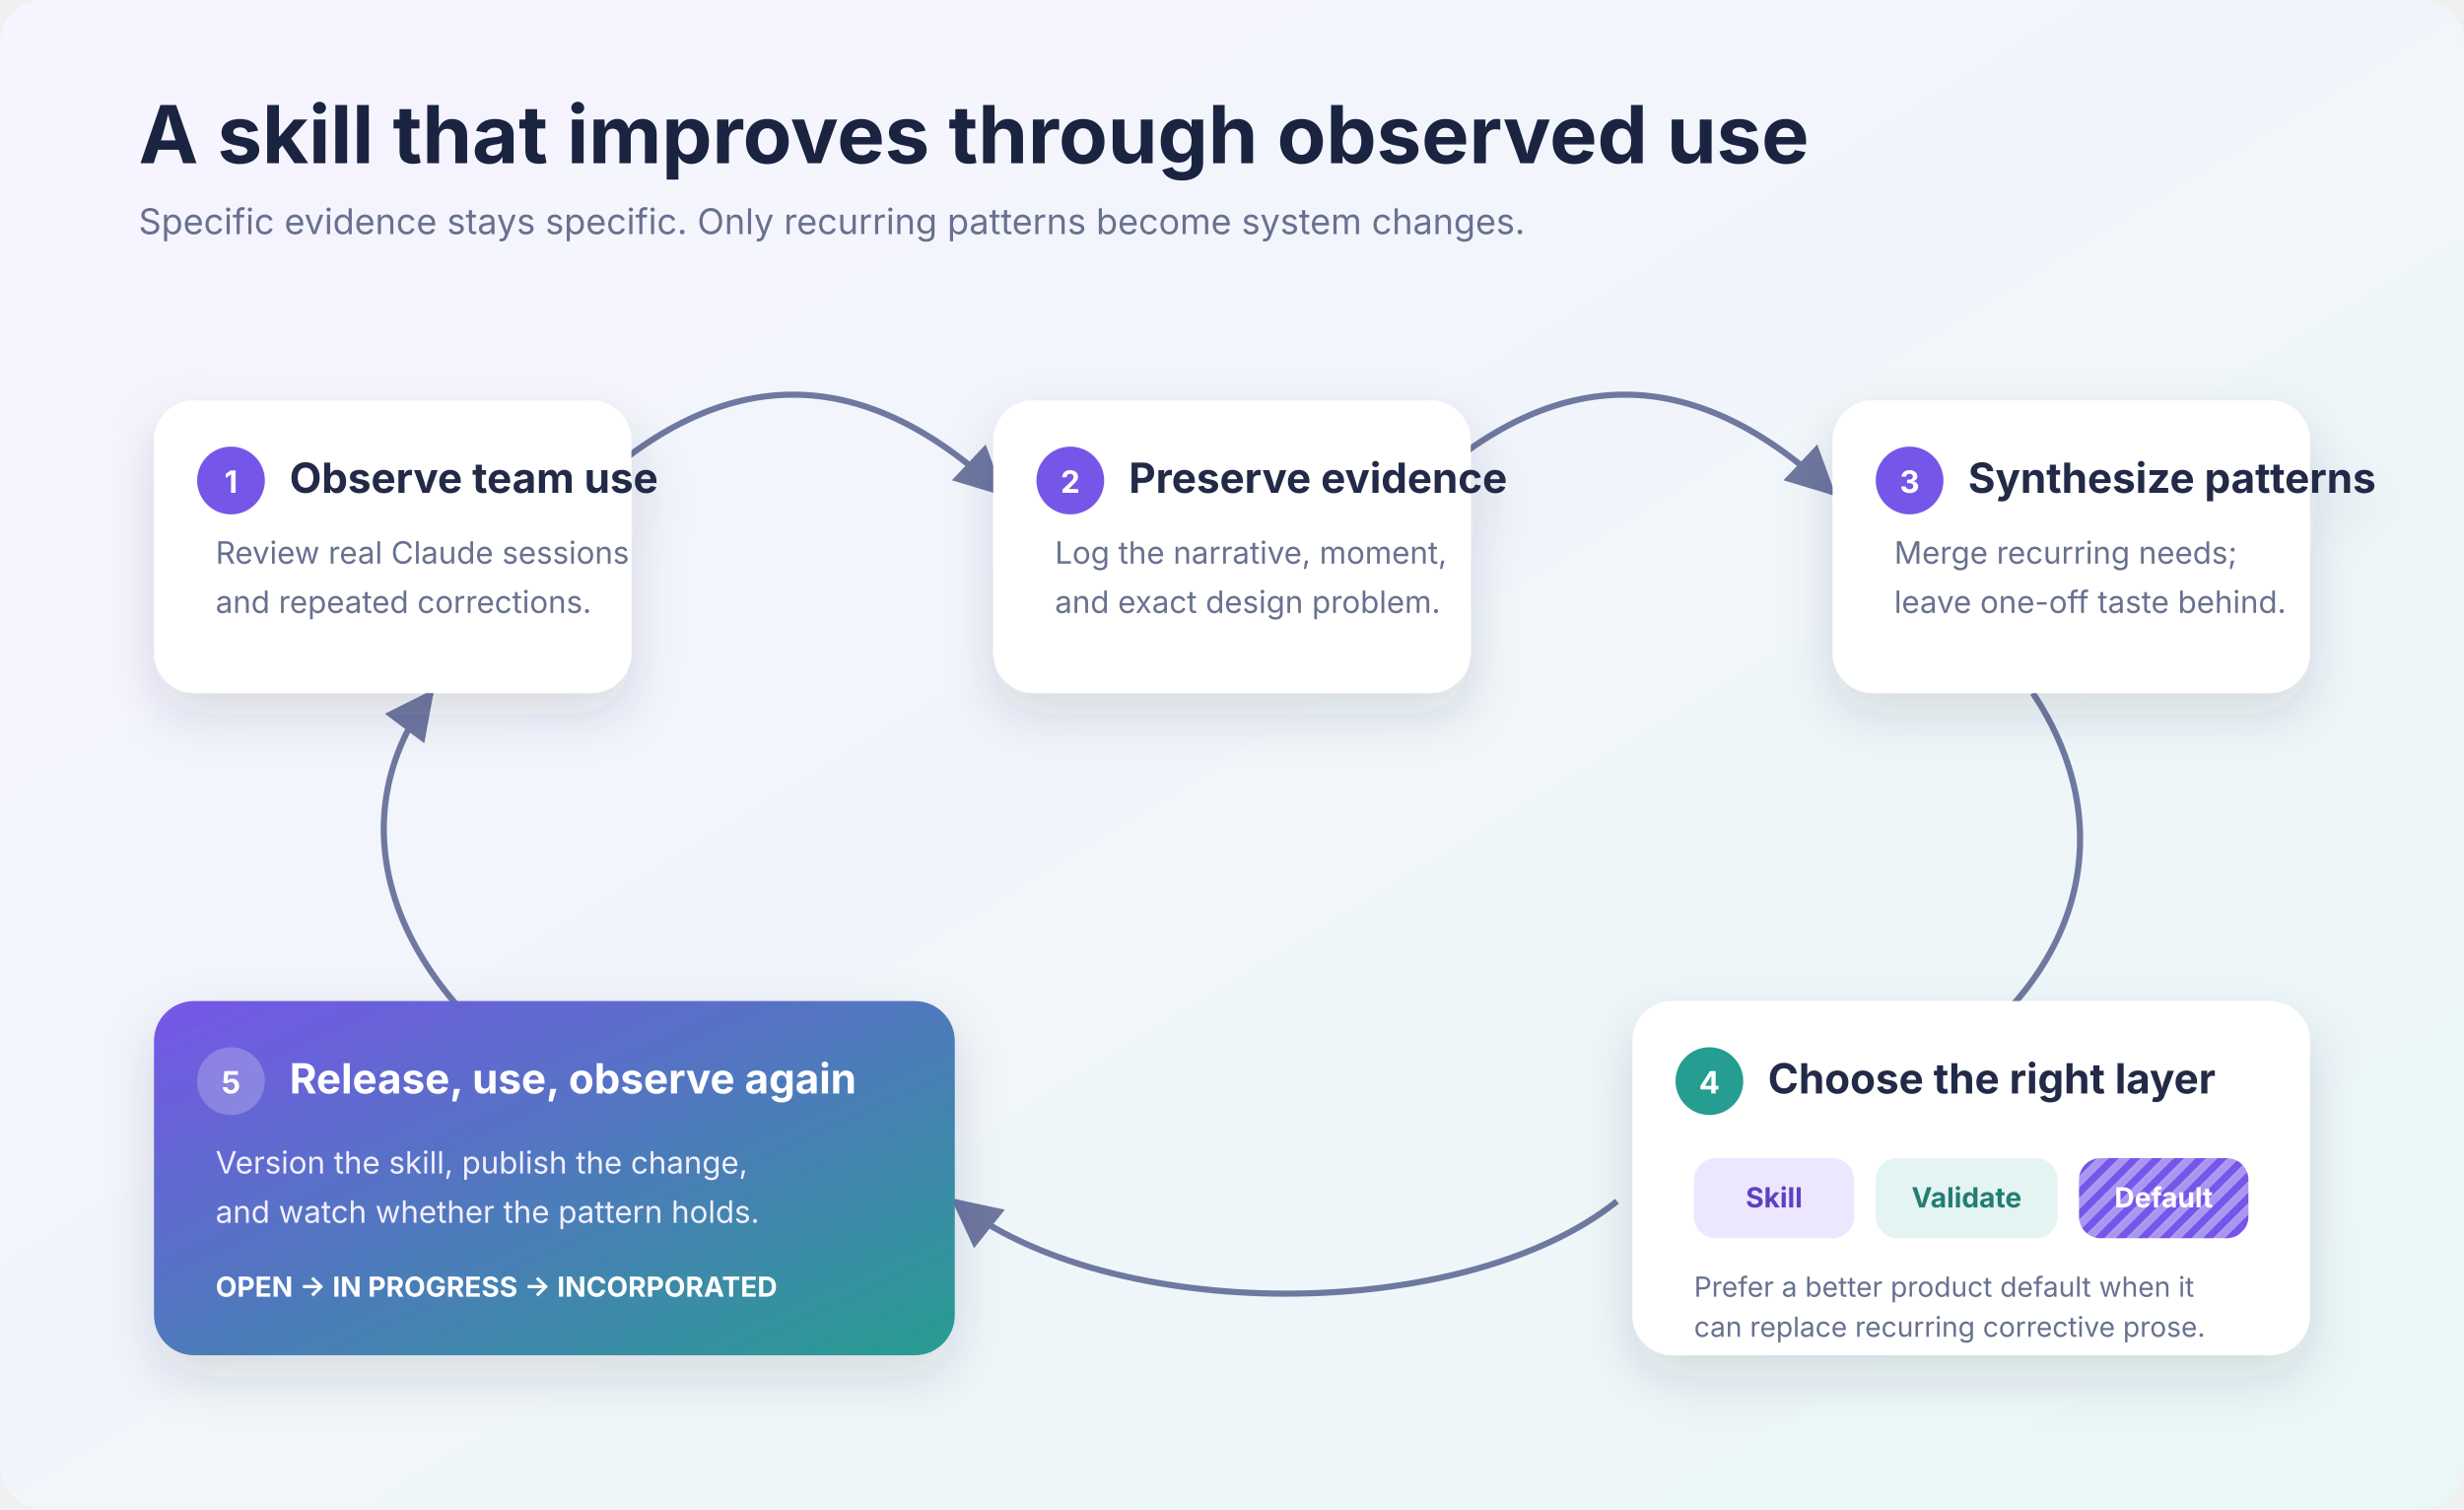
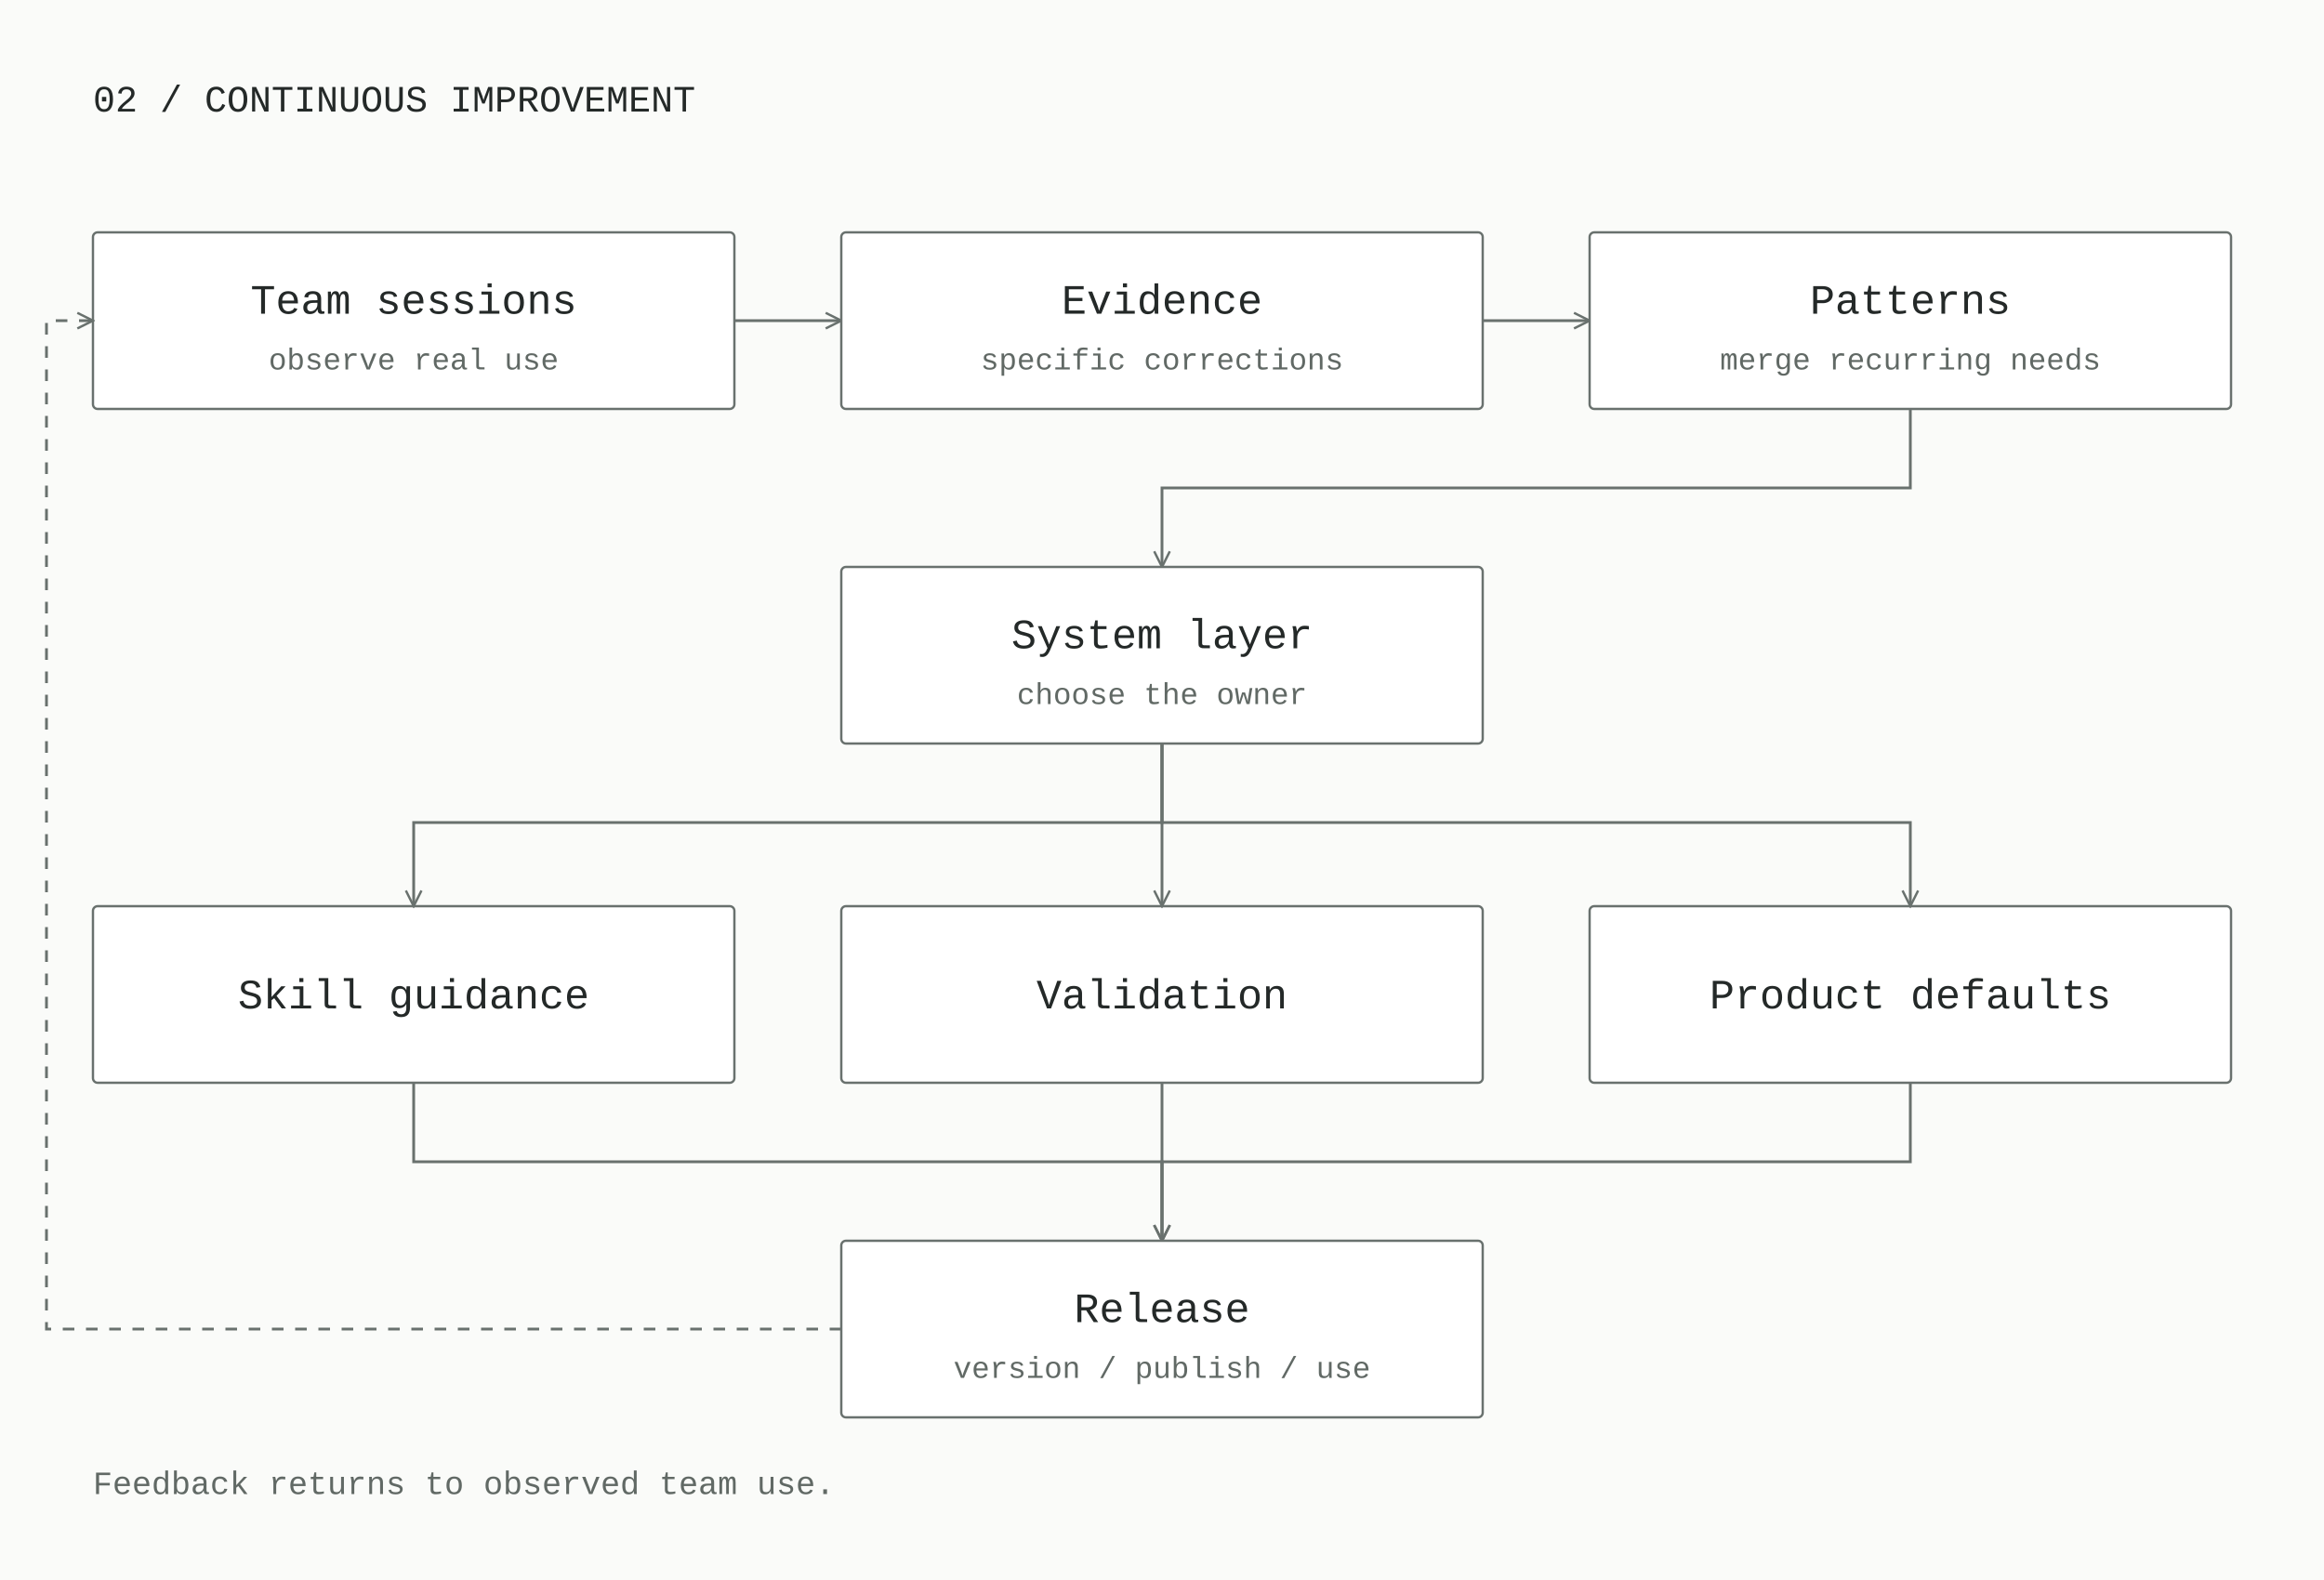
- <svg xmlns="http://www.w3.org/2000/svg" width="1600" height="980" viewBox="0 0 1600 980" role="img" aria-labelledby="title desc">
+ <svg xmlns="http://www.w3.org/2000/svg" width="1000" height="680" viewBox="0 0 1000 680" role="img" aria-labelledby="title desc">
  <defs>
-     <linearGradient id="bg" x1="0" y1="0" x2="1" y2="1">
-       <stop stop-color="#F7F4FF" />
-       <stop offset="1" stop-color="#EAF7F6" />
-     </linearGradient>
-     <linearGradient id="accent" x1="0" y1="0" x2="1" y2="1">
-       <stop stop-color="#7656E8" />
-       <stop offset="1" stop-color="#279D91" />
-     </linearGradient>
-     <filter id="shadow" x="-20%" y="-20%" width="140%" height="160%">
-       <feDropShadow dx="0" dy="14" stdDeviation="16" flood-color="#25304A" flood-opacity="0.14" />
-     </filter>
-     <marker id="arrow" viewBox="0 0 10 10" refX="9" refY="5" markerWidth="8" markerHeight="8" orient="auto-start-reverse">
-       <path d="M 0 0 L 10 5 L 0 10 z" fill="#6E78A0" />
+     <marker id="arrow" viewBox="0 0 10 10" refX="9" refY="5" markerWidth="7" markerHeight="7" orient="auto-start-reverse">
+       <path d="M 1 1 L 9 5 L 1 9" fill="none" stroke="#69716e" stroke-width="1.2" />
    </marker>
-     <pattern id="stripe" width="10" height="10" patternUnits="userSpaceOnUse" patternTransform="rotate(45)">
-       <rect width="5" height="10" fill="#7656E8" />
-       <rect x="5" width="5" height="10" fill="#A996F0" />
+     <pattern id="stripe" width="7" height="7" patternUnits="userSpaceOnUse" patternTransform="rotate(45)">
+       <rect width="7" height="7" fill="#e0e5e2" />
+       <path d="M 0 0 V 7" stroke="#303a35" stroke-width="3" />
    </pattern>
  </defs>
-   <rect width="1600" height="980" rx="28" fill="url(#bg)" />
-   <text x="90" y="106" fill="#1A2340" font-family="Inter, Arial, sans-serif" font-size="52" font-weight="750">A skill that improves through observed use</text>
-   <text x="90" y="152" fill="#68718F" font-family="Inter, Arial, sans-serif" font-size="23">Specific evidence stays specific. Only recurring patterns become system changes.</text>
-   <g fill="none" stroke="#6E78A0" stroke-width="4" marker-end="url(#arrow)">
-     <path d="M 380 320 C 470 235, 560 235, 650 320" />
-     <path d="M 920 320 C 1010 235, 1100 235, 1190 320" />
-     <path d="M 1320 450 C 1380 540, 1350 640, 1248 700" />
-     <path d="M 1050 780 C 950 860, 720 860, 620 780" />
-     <path d="M 350 700 C 250 630, 220 530, 280 450" />
-   </g>
-   <g font-family="Inter, Arial, sans-serif" filter="url(#shadow)">
-     <rect x="100" y="260" width="310" height="190" rx="26" fill="#FFFFFF" />
-     <circle cx="150" cy="312" r="22" fill="#7656E8" />
-     <text x="150" y="320" text-anchor="middle" fill="#FFFFFF" font-size="20" font-weight="700">1</text>
-     <text x="188" y="320" fill="#202946" font-size="27" font-weight="700">Observe team use</text>
-     <text x="140" y="366" fill="#68718F" font-size="20">Review real Claude sessions</text>
-     <text x="140" y="398" fill="#68718F" font-size="20">and repeated corrections.</text>
-     <rect x="645" y="260" width="310" height="190" rx="26" fill="#FFFFFF" />
-     <circle cx="695" cy="312" r="22" fill="#7656E8" />
-     <text x="695" y="320" text-anchor="middle" fill="#FFFFFF" font-size="20" font-weight="700">2</text>
-     <text x="733" y="320" fill="#202946" font-size="27" font-weight="700">Preserve evidence</text>
-     <text x="685" y="366" fill="#68718F" font-size="20">Log the narrative, moment,</text>
-     <text x="685" y="398" fill="#68718F" font-size="20">and exact design problem.</text>
-     <rect x="1190" y="260" width="310" height="190" rx="26" fill="#FFFFFF" />
-     <circle cx="1240" cy="312" r="22" fill="#7656E8" />
-     <text x="1240" y="320" text-anchor="middle" fill="#FFFFFF" font-size="20" font-weight="700">3</text>
-     <text x="1278" y="320" fill="#202946" font-size="27" font-weight="700">Synthesize patterns</text>
-     <text x="1230" y="366" fill="#68718F" font-size="20">Merge recurring needs;</text>
-     <text x="1230" y="398" fill="#68718F" font-size="20">leave one-off taste behind.</text>
-     <rect x="1060" y="650" width="440" height="230" rx="26" fill="#FFFFFF" />
-     <circle cx="1110" cy="702" r="22" fill="#279D91" />
-     <text x="1110" y="710" text-anchor="middle" fill="#FFFFFF" font-size="20" font-weight="700">4</text>
-     <text x="1148" y="710" fill="#202946" font-size="27" font-weight="700">Choose the right layer</text>
-     <g font-size="18" font-weight="650">
-       <rect x="1100" y="752" width="104" height="52" rx="14" fill="#ECE7FF" />
-       <text x="1152" y="784" text-anchor="middle" fill="#5B43C0">Skill</text>
-       <rect x="1218" y="752" width="118" height="52" rx="14" fill="#E4F4F2" />
-       <text x="1277" y="784" text-anchor="middle" fill="#247D75">Validate</text>
-       <rect x="1350" y="752" width="110" height="52" rx="14" fill="url(#stripe)" />
-       <text x="1405" y="784" text-anchor="middle" fill="#FFFFFF">Default</text>
-     </g>
-     <text x="1100" y="842" fill="#68718F" font-size="18">Prefer a better product default when it</text>
-     <text x="1100" y="868" fill="#68718F" font-size="18">can replace recurring corrective prose.</text>
-     <rect x="100" y="650" width="520" height="230" rx="26" fill="url(#accent)" />
-     <circle cx="150" cy="702" r="22" fill="#FFFFFF" fill-opacity="0.22" />
-     <text x="150" y="710" text-anchor="middle" fill="#FFFFFF" font-size="20" font-weight="700">5</text>
-     <text x="188" y="710" fill="#FFFFFF" font-size="27" font-weight="700">Release, use, observe again</text>
-     <text x="140" y="762" fill="#F2EFFF" font-size="20">Version the skill, publish the change,</text>
-     <text x="140" y="794" fill="#F2EFFF" font-size="20">and watch whether the pattern holds.</text>
-     <text x="140" y="842" fill="#FFFFFF" font-size="18" font-weight="650">OPEN → IN PROGRESS → INCORPORATED</text>
+   <rect width="1000" height="680" fill="#fafbf9" />
+   <g font-family="ui-monospace, SFMono-Regular, Consolas, Liberation Mono, monospace">
+     <text x="40" y="48" font-size="16" text-anchor="start" fill="#242928">02 / CONTINUOUS IMPROVEMENT</text>
+     <rect x="40" y="100" width="276" height="76" rx="2" fill="#fff" stroke="#69716e" />
+     <text x="178.0" y="135.0" font-size="18" text-anchor="middle" fill="#242928">Team sessions</text>
+     <text x="178.0" y="159.0" font-size="13" text-anchor="middle" fill="#616965">observe real use</text>
+     <path d="M 316 138 H 362" fill="none" stroke="#69716e" stroke-width="1.2" marker-end="url(#arrow)" />
+     <rect x="362" y="100" width="276" height="76" rx="2" fill="#fff" stroke="#69716e" />
+     <text x="500.0" y="135.0" font-size="18" text-anchor="middle" fill="#242928">Evidence</text>
+     <text x="500.0" y="159.0" font-size="13" text-anchor="middle" fill="#616965">specific corrections</text>
+     <path d="M 638 138 H 684" fill="none" stroke="#69716e" stroke-width="1.2" marker-end="url(#arrow)" />
+     <rect x="684" y="100" width="276" height="76" rx="2" fill="#fff" stroke="#69716e" />
+     <text x="822.0" y="135.0" font-size="18" text-anchor="middle" fill="#242928">Patterns</text>
+     <text x="822.0" y="159.0" font-size="13" text-anchor="middle" fill="#616965">merge recurring needs</text>
+     <path d="M 822 176 V 210 H 500 V 244" fill="none" stroke="#69716e" stroke-width="1.2" marker-end="url(#arrow)" />
+     <rect x="362" y="244" width="276" height="76" rx="2" fill="#fff" stroke="#69716e" />
+     <text x="500.0" y="279.0" font-size="18" text-anchor="middle" fill="#242928">System layer</text>
+     <text x="500.0" y="303.0" font-size="13" text-anchor="middle" fill="#616965">choose the owner</text>
+     <rect x="40" y="390" width="276" height="76" rx="2" fill="#fff" stroke="#69716e" />
+     <text x="178.0" y="434.0" font-size="18" text-anchor="middle" fill="#242928">Skill guidance</text>
+     <path d="M 500 320 V 354 H 178 V 390" fill="none" stroke="#69716e" stroke-width="1.2" marker-end="url(#arrow)" />
+     <path d="M 178 466 V 500 H 500 V 534" fill="none" stroke="#69716e" stroke-width="1.2" marker-end="url(#arrow)" />
+     <rect x="362" y="390" width="276" height="76" rx="2" fill="#fff" stroke="#69716e" />
+     <text x="500.0" y="434.0" font-size="18" text-anchor="middle" fill="#242928">Validation</text>
+     <path d="M 500 320 V 354 H 500 V 390" fill="none" stroke="#69716e" stroke-width="1.2" marker-end="url(#arrow)" />
+     <path d="M 500 466 V 500 H 500 V 534" fill="none" stroke="#69716e" stroke-width="1.2" marker-end="url(#arrow)" />
+     <rect x="684" y="390" width="276" height="76" rx="2" fill="#fff" stroke="#69716e" />
+     <text x="822.0" y="434.0" font-size="18" text-anchor="middle" fill="#242928">Product defaults</text>
+     <path d="M 500 320 V 354 H 822 V 390" fill="none" stroke="#69716e" stroke-width="1.2" marker-end="url(#arrow)" />
+     <path d="M 822 466 V 500 H 500 V 534" fill="none" stroke="#69716e" stroke-width="1.2" marker-end="url(#arrow)" />
+     <rect x="362" y="534" width="276" height="76" rx="2" fill="#fff" stroke="#69716e" />
+     <text x="500.0" y="569.0" font-size="18" text-anchor="middle" fill="#242928">Release</text>
+     <text x="500.0" y="593.0" font-size="13" text-anchor="middle" fill="#616965">version / publish / use</text>
+     <path d="M 362 572 H 20 V 138 H 40" fill="none" stroke="#69716e" stroke-width="1.2" marker-end="url(#arrow)" stroke-dasharray="5 5" />
+     <text x="40" y="643" font-size="14" text-anchor="start" fill="#616965">Feedback returns to observed team use.</text>
  </g>
</svg>
